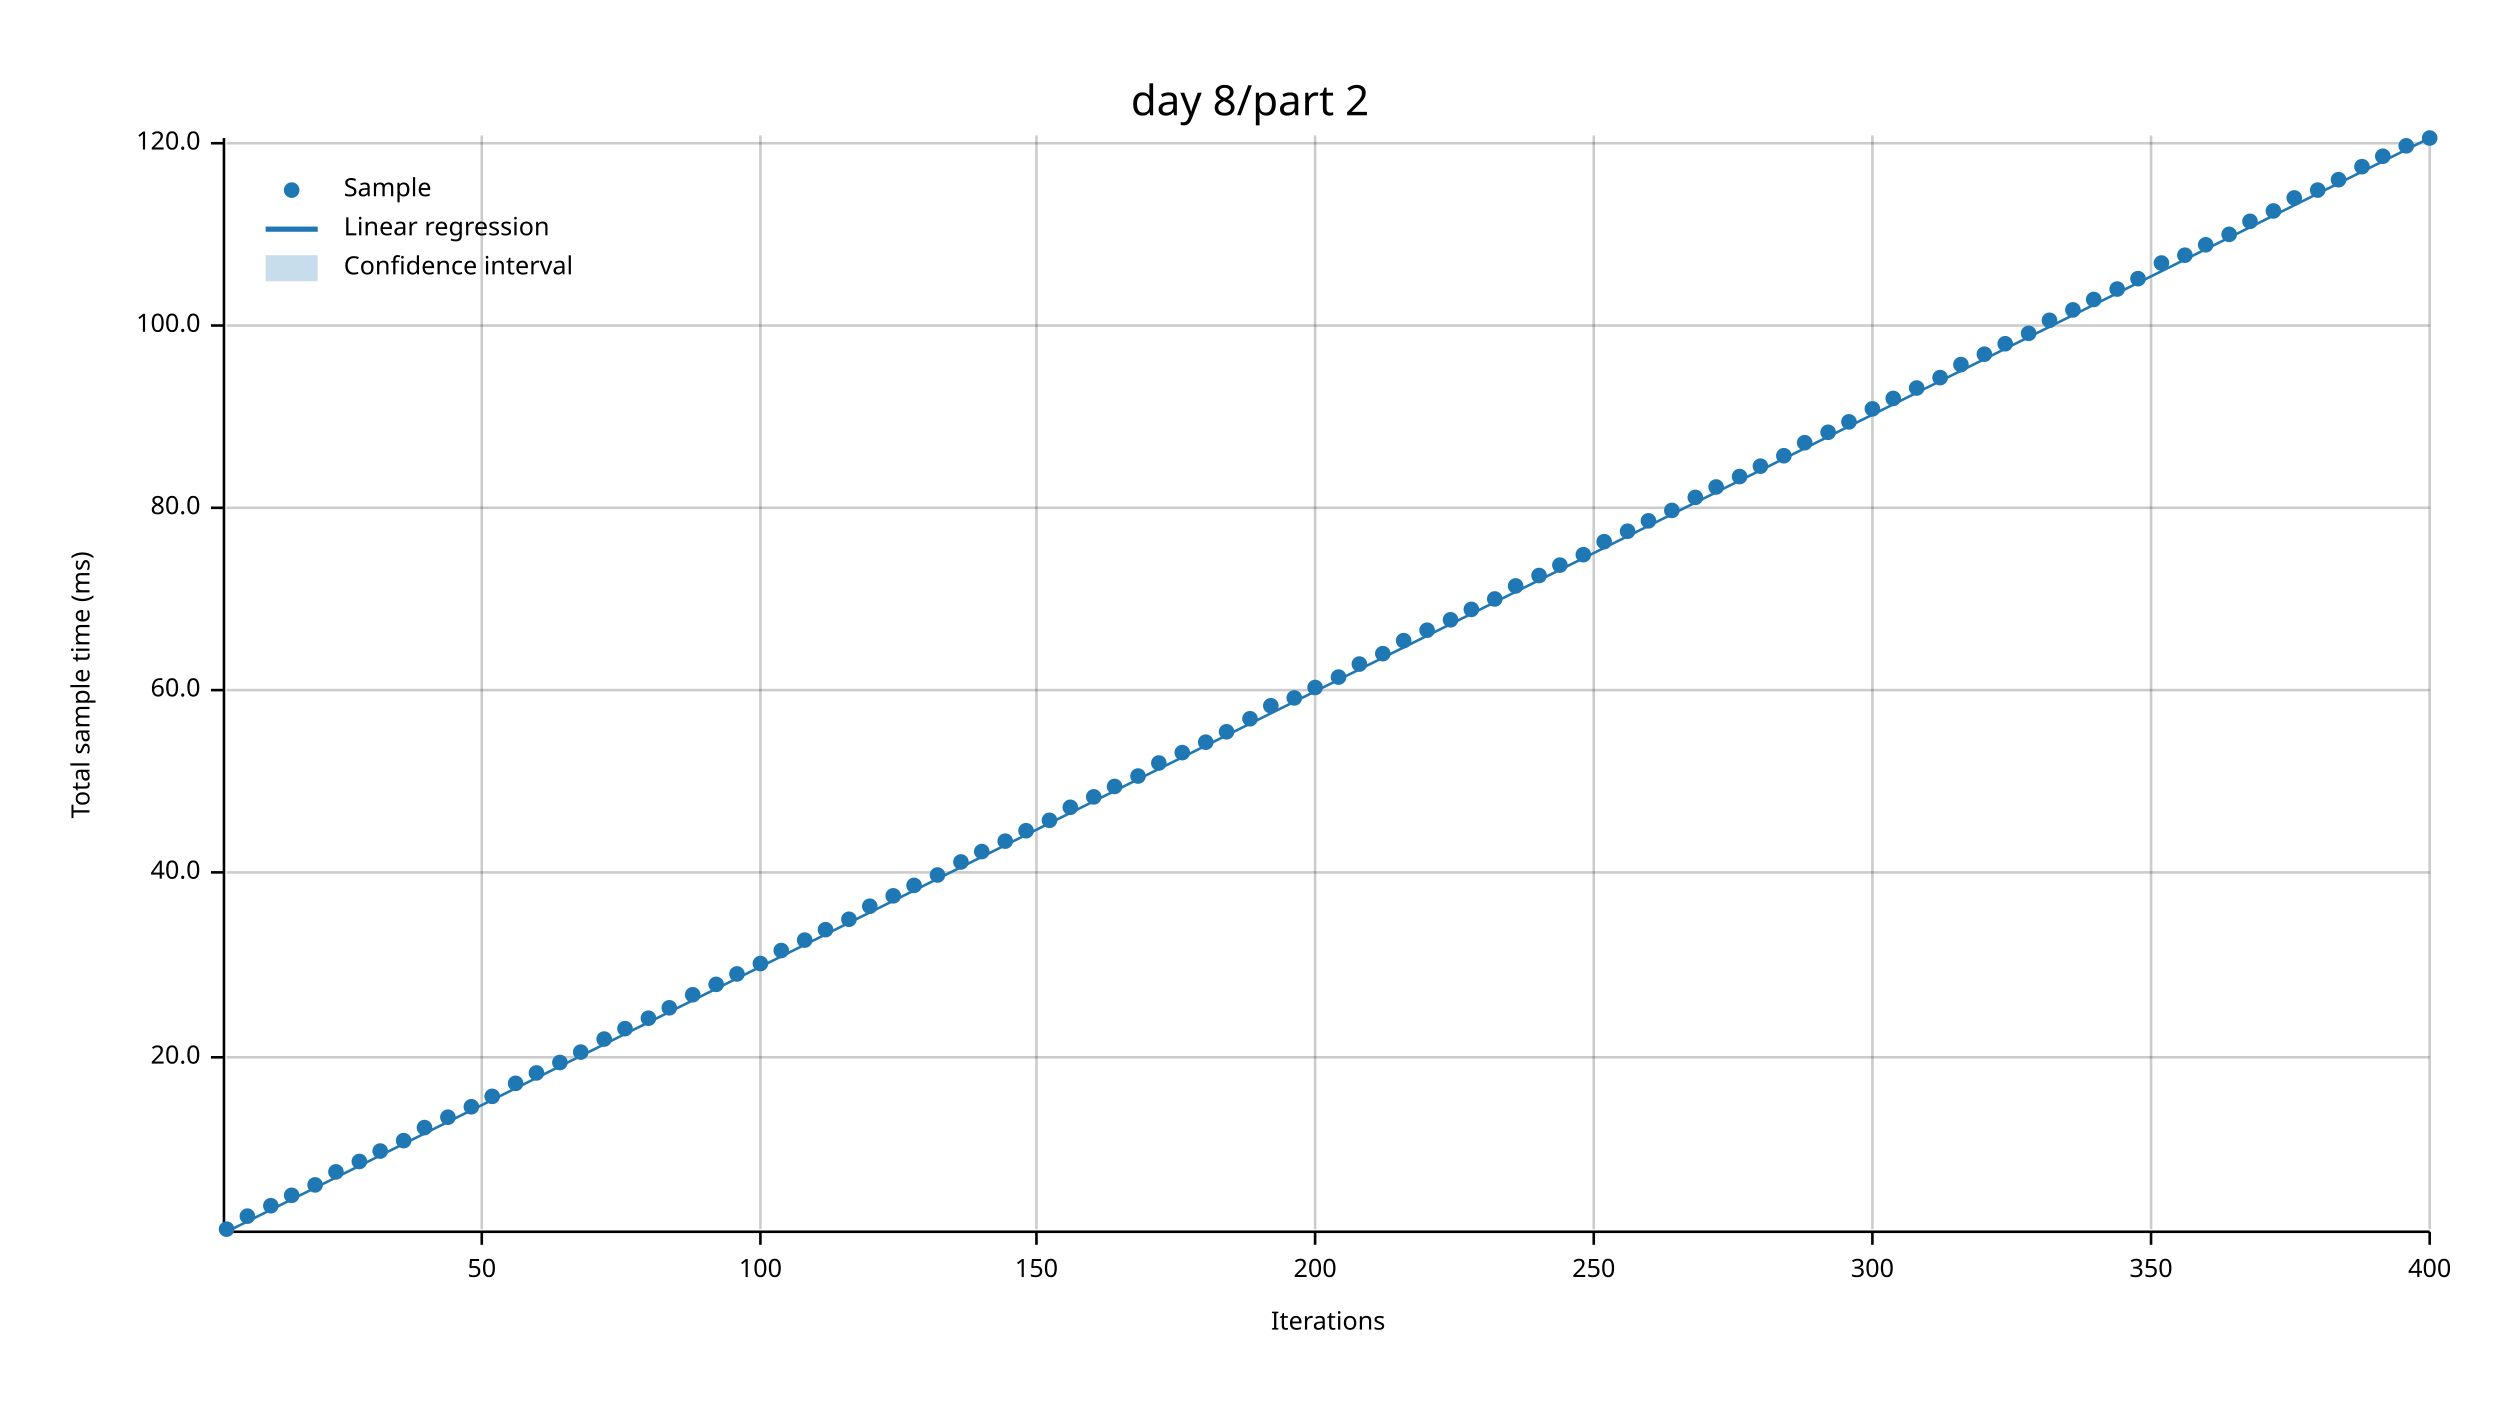
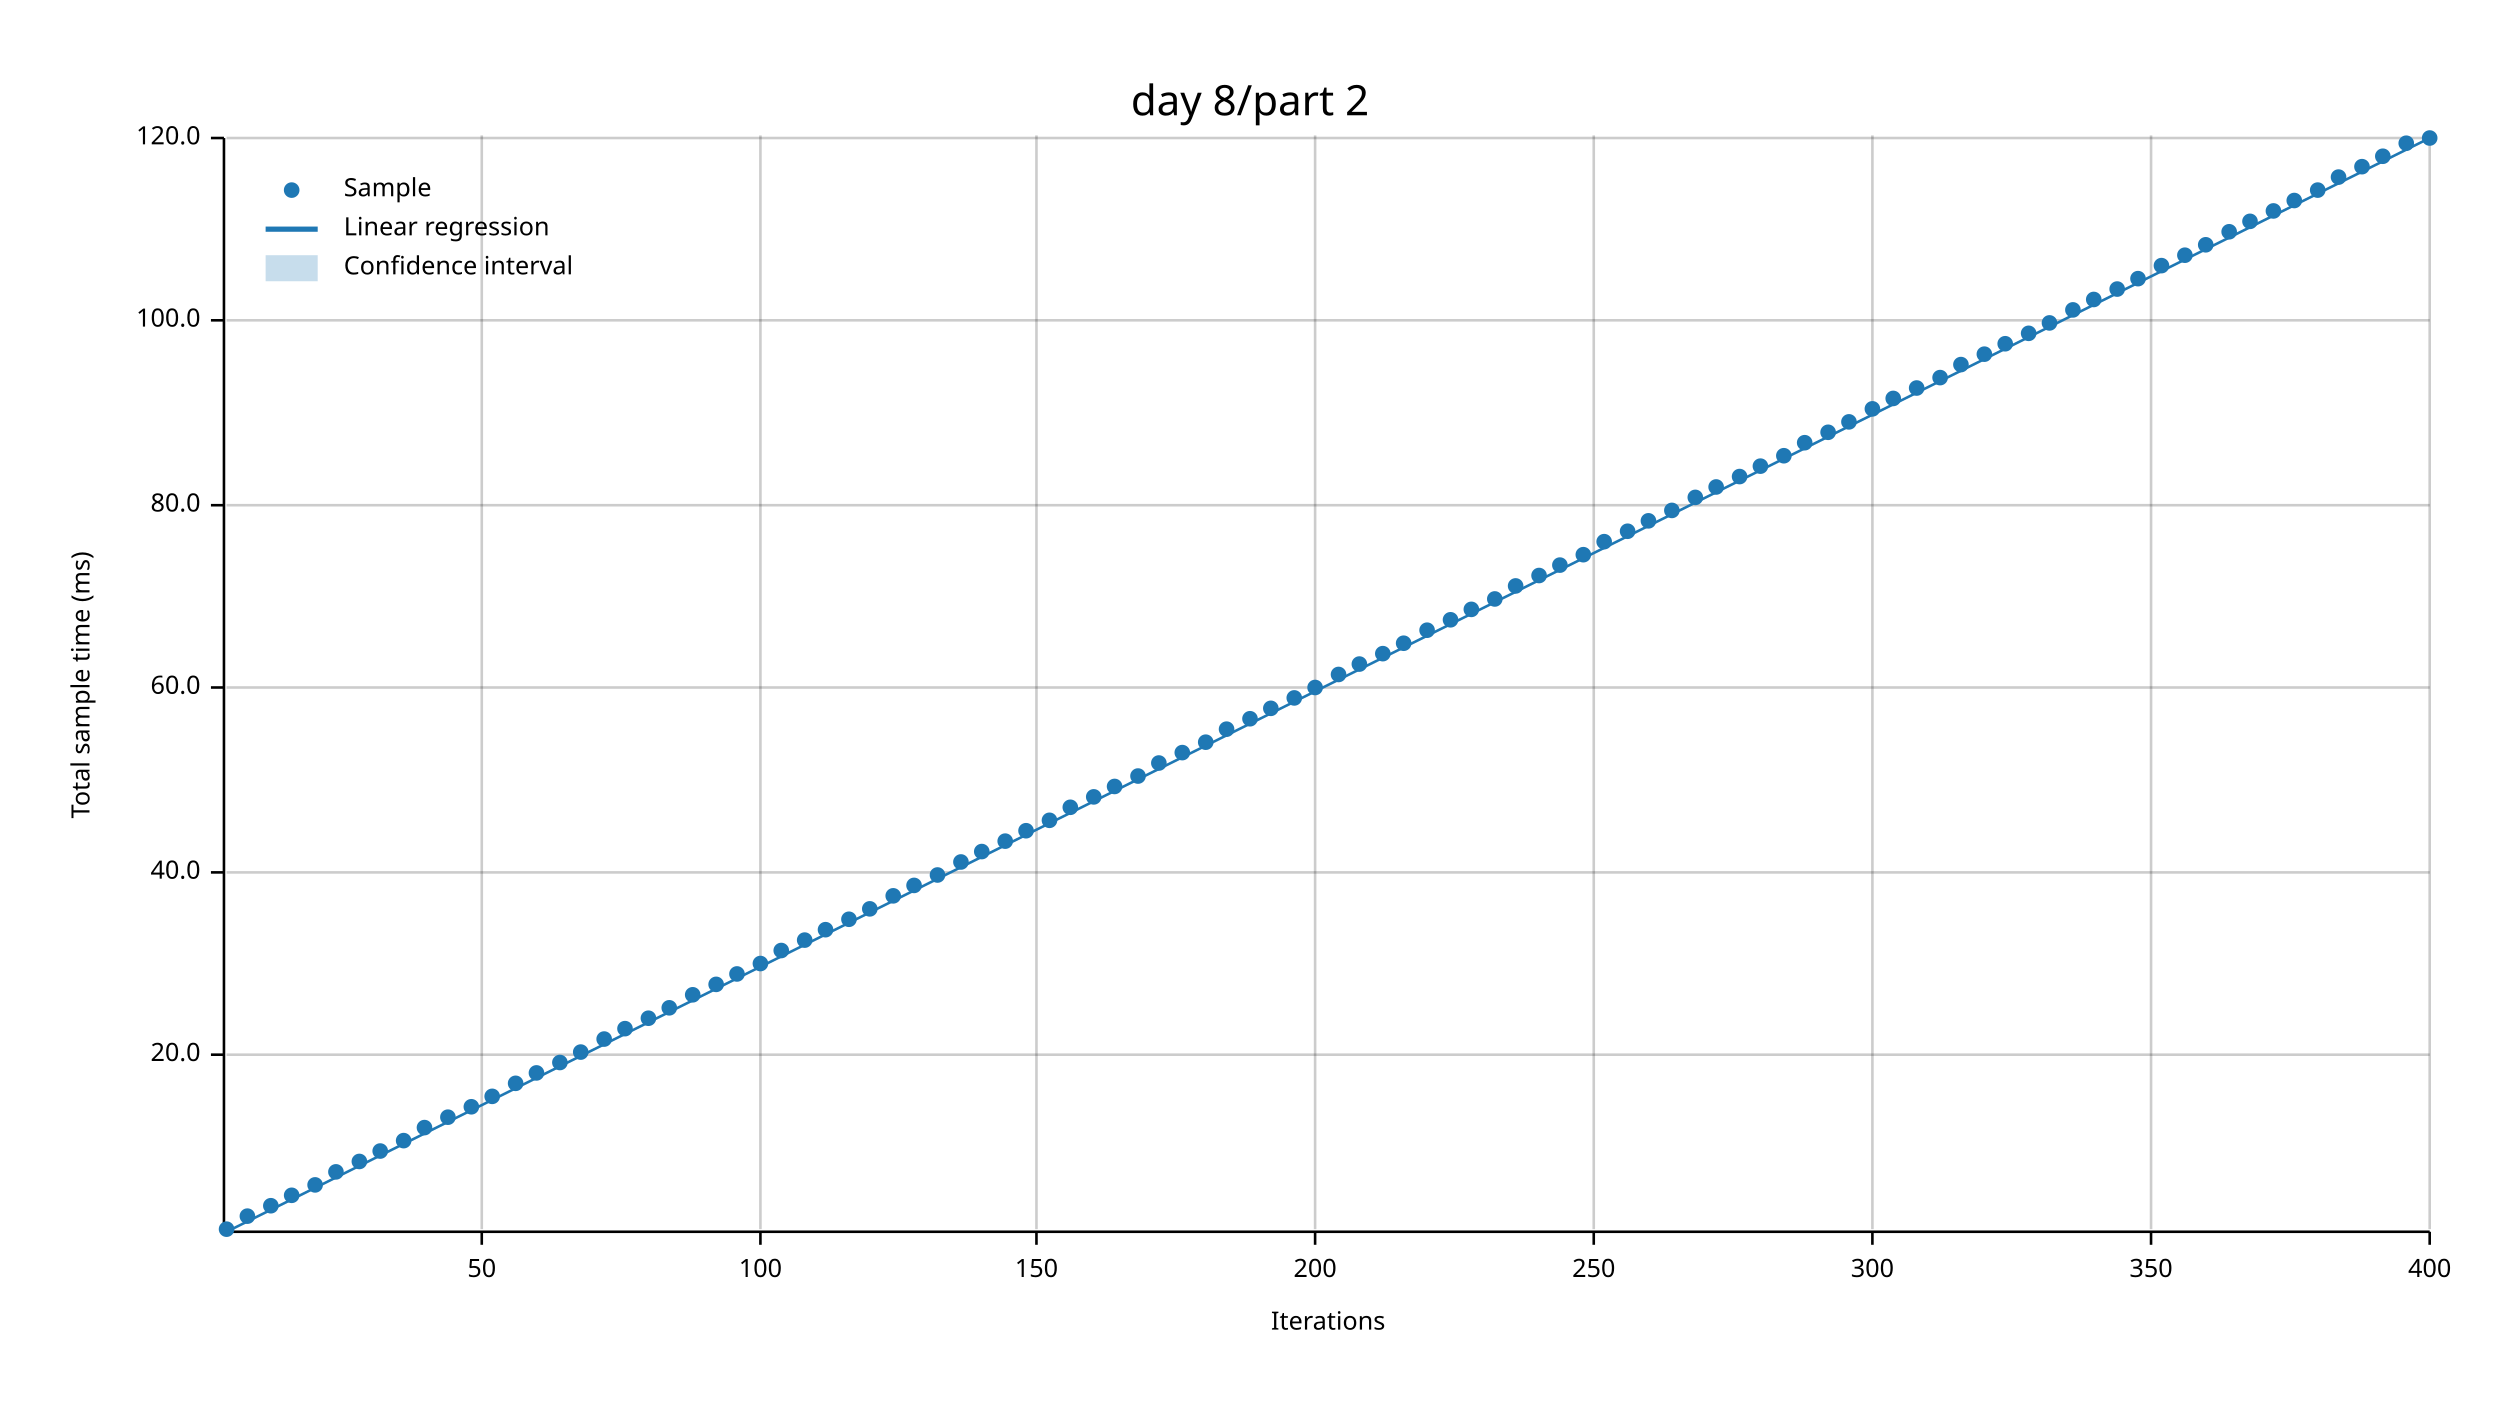
<svg xmlns="http://www.w3.org/2000/svg" width="960" height="540" viewBox="0 0 960 540">
  <text x="480" y="32" dy="0.76em" text-anchor="middle" font-family="sans-serif" font-size="16.129" opacity="1" fill="#000000">
day 8/part 2
</text>
  <text x="27" y="263" dy="0.76em" text-anchor="middle" font-family="sans-serif" font-size="9.677" opacity="1" fill="#000000" transform="rotate(270, 27, 263)">
Total sample time (ms)
</text>
  <text x="510" y="513" dy="-0.5ex" text-anchor="middle" font-family="sans-serif" font-size="9.677" opacity="1" fill="#000000">
Iterations
</text>
  <line opacity="0.2" stroke="#000000" stroke-width="1" x1="185" y1="472" x2="185" y2="52" />
  <line opacity="0.2" stroke="#000000" stroke-width="1" x1="292" y1="472" x2="292" y2="52" />
  <line opacity="0.2" stroke="#000000" stroke-width="1" x1="398" y1="472" x2="398" y2="52" />
  <line opacity="0.2" stroke="#000000" stroke-width="1" x1="505" y1="472" x2="505" y2="52" />
  <line opacity="0.2" stroke="#000000" stroke-width="1" x1="612" y1="472" x2="612" y2="52" />
  <line opacity="0.2" stroke="#000000" stroke-width="1" x1="719" y1="472" x2="719" y2="52" />
  <line opacity="0.2" stroke="#000000" stroke-width="1" x1="826" y1="472" x2="826" y2="52" />
  <line opacity="0.2" stroke="#000000" stroke-width="1" x1="933" y1="472" x2="933" y2="52" />
-   <line opacity="0.2" stroke="#000000" stroke-width="1" x1="87" y1="406" x2="933" y2="406" />
+   <line opacity="0.2" stroke="#000000" stroke-width="1" x1="87" y1="405" x2="933" y2="405" />
  <line opacity="0.2" stroke="#000000" stroke-width="1" x1="87" y1="335" x2="933" y2="335" />
-   <line opacity="0.2" stroke="#000000" stroke-width="1" x1="87" y1="265" x2="933" y2="265" />
-   <line opacity="0.2" stroke="#000000" stroke-width="1" x1="87" y1="195" x2="933" y2="195" />
-   <line opacity="0.2" stroke="#000000" stroke-width="1" x1="87" y1="125" x2="933" y2="125" />
-   <line opacity="0.2" stroke="#000000" stroke-width="1" x1="87" y1="55" x2="933" y2="55" />
+   <line opacity="0.2" stroke="#000000" stroke-width="1" x1="87" y1="264" x2="933" y2="264" />
+   <line opacity="0.2" stroke="#000000" stroke-width="1" x1="87" y1="194" x2="933" y2="194" />
+   <line opacity="0.2" stroke="#000000" stroke-width="1" x1="87" y1="123" x2="933" y2="123" />
+   <line opacity="0.2" stroke="#000000" stroke-width="1" x1="87" y1="53" x2="933" y2="53" />
  <polyline fill="none" opacity="1" stroke="#000000" stroke-width="1" points="86,53 86,473 " />
-   <text x="77" y="406" dy="0.5ex" text-anchor="end" font-family="sans-serif" font-size="9.677" opacity="1" fill="#000000">
+   <text x="77" y="405" dy="0.5ex" text-anchor="end" font-family="sans-serif" font-size="9.677" opacity="1" fill="#000000">
20.0
</text>
-   <polyline fill="none" opacity="1" stroke="#000000" stroke-width="1" points="81,406 86,406 " />
+   <polyline fill="none" opacity="1" stroke="#000000" stroke-width="1" points="81,405 86,405 " />
  <text x="77" y="335" dy="0.5ex" text-anchor="end" font-family="sans-serif" font-size="9.677" opacity="1" fill="#000000">
40.0
</text>
  <polyline fill="none" opacity="1" stroke="#000000" stroke-width="1" points="81,335 86,335 " />
-   <text x="77" y="265" dy="0.5ex" text-anchor="end" font-family="sans-serif" font-size="9.677" opacity="1" fill="#000000">
+   <text x="77" y="264" dy="0.5ex" text-anchor="end" font-family="sans-serif" font-size="9.677" opacity="1" fill="#000000">
60.0
</text>
-   <polyline fill="none" opacity="1" stroke="#000000" stroke-width="1" points="81,265 86,265 " />
-   <text x="77" y="195" dy="0.5ex" text-anchor="end" font-family="sans-serif" font-size="9.677" opacity="1" fill="#000000">
+   <polyline fill="none" opacity="1" stroke="#000000" stroke-width="1" points="81,264 86,264 " />
+   <text x="77" y="194" dy="0.5ex" text-anchor="end" font-family="sans-serif" font-size="9.677" opacity="1" fill="#000000">
80.0
</text>
-   <polyline fill="none" opacity="1" stroke="#000000" stroke-width="1" points="81,195 86,195 " />
-   <text x="77" y="125" dy="0.5ex" text-anchor="end" font-family="sans-serif" font-size="9.677" opacity="1" fill="#000000">
+   <polyline fill="none" opacity="1" stroke="#000000" stroke-width="1" points="81,194 86,194 " />
+   <text x="77" y="123" dy="0.5ex" text-anchor="end" font-family="sans-serif" font-size="9.677" opacity="1" fill="#000000">
100.0
</text>
-   <polyline fill="none" opacity="1" stroke="#000000" stroke-width="1" points="81,125 86,125 " />
-   <text x="77" y="55" dy="0.5ex" text-anchor="end" font-family="sans-serif" font-size="9.677" opacity="1" fill="#000000">
+   <polyline fill="none" opacity="1" stroke="#000000" stroke-width="1" points="81,123 86,123 " />
+   <text x="77" y="53" dy="0.5ex" text-anchor="end" font-family="sans-serif" font-size="9.677" opacity="1" fill="#000000">
120.0
</text>
-   <polyline fill="none" opacity="1" stroke="#000000" stroke-width="1" points="81,55 86,55 " />
+   <polyline fill="none" opacity="1" stroke="#000000" stroke-width="1" points="81,53 86,53 " />
  <polyline fill="none" opacity="1" stroke="#000000" stroke-width="1" points="87,473 933,473 " />
  <text x="185" y="483" dy="0.76em" text-anchor="middle" font-family="sans-serif" font-size="9.677" opacity="1" fill="#000000">
50
</text>
  <polyline fill="none" opacity="1" stroke="#000000" stroke-width="1" points="185,473 185,478 " />
  <text x="292" y="483" dy="0.76em" text-anchor="middle" font-family="sans-serif" font-size="9.677" opacity="1" fill="#000000">
100
</text>
  <polyline fill="none" opacity="1" stroke="#000000" stroke-width="1" points="292,473 292,478 " />
  <text x="398" y="483" dy="0.76em" text-anchor="middle" font-family="sans-serif" font-size="9.677" opacity="1" fill="#000000">
150
</text>
  <polyline fill="none" opacity="1" stroke="#000000" stroke-width="1" points="398,473 398,478 " />
  <text x="505" y="483" dy="0.76em" text-anchor="middle" font-family="sans-serif" font-size="9.677" opacity="1" fill="#000000">
200
</text>
  <polyline fill="none" opacity="1" stroke="#000000" stroke-width="1" points="505,473 505,478 " />
  <text x="612" y="483" dy="0.76em" text-anchor="middle" font-family="sans-serif" font-size="9.677" opacity="1" fill="#000000">
250
</text>
  <polyline fill="none" opacity="1" stroke="#000000" stroke-width="1" points="612,473 612,478 " />
  <text x="719" y="483" dy="0.76em" text-anchor="middle" font-family="sans-serif" font-size="9.677" opacity="1" fill="#000000">
300
</text>
  <polyline fill="none" opacity="1" stroke="#000000" stroke-width="1" points="719,473 719,478 " />
  <text x="826" y="483" dy="0.76em" text-anchor="middle" font-family="sans-serif" font-size="9.677" opacity="1" fill="#000000">
350
</text>
  <polyline fill="none" opacity="1" stroke="#000000" stroke-width="1" points="826,473 826,478 " />
  <text x="933" y="483" dy="0.76em" text-anchor="middle" font-family="sans-serif" font-size="9.677" opacity="1" fill="#000000">
400
</text>
  <polyline fill="none" opacity="1" stroke="#000000" stroke-width="1" points="933,473 933,478 " />
  <circle cx="87" cy="472" r="3" opacity="1" fill="#1F78B4" stroke="none" stroke-width="1" />
  <circle cx="95" cy="467" r="3" opacity="1" fill="#1F78B4" stroke="none" stroke-width="1" />
  <circle cx="104" cy="463" r="3" opacity="1" fill="#1F78B4" stroke="none" stroke-width="1" />
  <circle cx="112" cy="459" r="3" opacity="1" fill="#1F78B4" stroke="none" stroke-width="1" />
  <circle cx="121" cy="455" r="3" opacity="1" fill="#1F78B4" stroke="none" stroke-width="1" />
  <circle cx="129" cy="450" r="3" opacity="1" fill="#1F78B4" stroke="none" stroke-width="1" />
  <circle cx="138" cy="446" r="3" opacity="1" fill="#1F78B4" stroke="none" stroke-width="1" />
  <circle cx="146" cy="442" r="3" opacity="1" fill="#1F78B4" stroke="none" stroke-width="1" />
  <circle cx="155" cy="438" r="3" opacity="1" fill="#1F78B4" stroke="none" stroke-width="1" />
  <circle cx="163" cy="433" r="3" opacity="1" fill="#1F78B4" stroke="none" stroke-width="1" />
  <circle cx="172" cy="429" r="3" opacity="1" fill="#1F78B4" stroke="none" stroke-width="1" />
  <circle cx="181" cy="425" r="3" opacity="1" fill="#1F78B4" stroke="none" stroke-width="1" />
  <circle cx="189" cy="421" r="3" opacity="1" fill="#1F78B4" stroke="none" stroke-width="1" />
  <circle cx="198" cy="416" r="3" opacity="1" fill="#1F78B4" stroke="none" stroke-width="1" />
  <circle cx="206" cy="412" r="3" opacity="1" fill="#1F78B4" stroke="none" stroke-width="1" />
  <circle cx="215" cy="408" r="3" opacity="1" fill="#1F78B4" stroke="none" stroke-width="1" />
  <circle cx="223" cy="404" r="3" opacity="1" fill="#1F78B4" stroke="none" stroke-width="1" />
  <circle cx="232" cy="399" r="3" opacity="1" fill="#1F78B4" stroke="none" stroke-width="1" />
  <circle cx="240" cy="395" r="3" opacity="1" fill="#1F78B4" stroke="none" stroke-width="1" />
  <circle cx="249" cy="391" r="3" opacity="1" fill="#1F78B4" stroke="none" stroke-width="1" />
  <circle cx="257" cy="387" r="3" opacity="1" fill="#1F78B4" stroke="none" stroke-width="1" />
  <circle cx="266" cy="382" r="3" opacity="1" fill="#1F78B4" stroke="none" stroke-width="1" />
  <circle cx="275" cy="378" r="3" opacity="1" fill="#1F78B4" stroke="none" stroke-width="1" />
  <circle cx="283" cy="374" r="3" opacity="1" fill="#1F78B4" stroke="none" stroke-width="1" />
  <circle cx="292" cy="370" r="3" opacity="1" fill="#1F78B4" stroke="none" stroke-width="1" />
  <circle cx="300" cy="365" r="3" opacity="1" fill="#1F78B4" stroke="none" stroke-width="1" />
  <circle cx="309" cy="361" r="3" opacity="1" fill="#1F78B4" stroke="none" stroke-width="1" />
  <circle cx="317" cy="357" r="3" opacity="1" fill="#1F78B4" stroke="none" stroke-width="1" />
  <circle cx="326" cy="353" r="3" opacity="1" fill="#1F78B4" stroke="none" stroke-width="1" />
-   <circle cx="334" cy="348" r="3" opacity="1" fill="#1F78B4" stroke="none" stroke-width="1" />
+   <circle cx="334" cy="349" r="3" opacity="1" fill="#1F78B4" stroke="none" stroke-width="1" />
  <circle cx="343" cy="344" r="3" opacity="1" fill="#1F78B4" stroke="none" stroke-width="1" />
  <circle cx="351" cy="340" r="3" opacity="1" fill="#1F78B4" stroke="none" stroke-width="1" />
  <circle cx="360" cy="336" r="3" opacity="1" fill="#1F78B4" stroke="none" stroke-width="1" />
  <circle cx="369" cy="331" r="3" opacity="1" fill="#1F78B4" stroke="none" stroke-width="1" />
  <circle cx="377" cy="327" r="3" opacity="1" fill="#1F78B4" stroke="none" stroke-width="1" />
  <circle cx="386" cy="323" r="3" opacity="1" fill="#1F78B4" stroke="none" stroke-width="1" />
  <circle cx="394" cy="319" r="3" opacity="1" fill="#1F78B4" stroke="none" stroke-width="1" />
  <circle cx="403" cy="315" r="3" opacity="1" fill="#1F78B4" stroke="none" stroke-width="1" />
  <circle cx="411" cy="310" r="3" opacity="1" fill="#1F78B4" stroke="none" stroke-width="1" />
  <circle cx="420" cy="306" r="3" opacity="1" fill="#1F78B4" stroke="none" stroke-width="1" />
  <circle cx="428" cy="302" r="3" opacity="1" fill="#1F78B4" stroke="none" stroke-width="1" />
  <circle cx="437" cy="298" r="3" opacity="1" fill="#1F78B4" stroke="none" stroke-width="1" />
  <circle cx="445" cy="293" r="3" opacity="1" fill="#1F78B4" stroke="none" stroke-width="1" />
  <circle cx="454" cy="289" r="3" opacity="1" fill="#1F78B4" stroke="none" stroke-width="1" />
  <circle cx="463" cy="285" r="3" opacity="1" fill="#1F78B4" stroke="none" stroke-width="1" />
-   <circle cx="471" cy="281" r="3" opacity="1" fill="#1F78B4" stroke="none" stroke-width="1" />
+   <circle cx="471" cy="280" r="3" opacity="1" fill="#1F78B4" stroke="none" stroke-width="1" />
  <circle cx="480" cy="276" r="3" opacity="1" fill="#1F78B4" stroke="none" stroke-width="1" />
-   <circle cx="488" cy="271" r="3" opacity="1" fill="#1F78B4" stroke="none" stroke-width="1" />
+   <circle cx="488" cy="272" r="3" opacity="1" fill="#1F78B4" stroke="none" stroke-width="1" />
  <circle cx="497" cy="268" r="3" opacity="1" fill="#1F78B4" stroke="none" stroke-width="1" />
  <circle cx="505" cy="264" r="3" opacity="1" fill="#1F78B4" stroke="none" stroke-width="1" />
-   <circle cx="514" cy="260" r="3" opacity="1" fill="#1F78B4" stroke="none" stroke-width="1" />
+   <circle cx="514" cy="259" r="3" opacity="1" fill="#1F78B4" stroke="none" stroke-width="1" />
  <circle cx="522" cy="255" r="3" opacity="1" fill="#1F78B4" stroke="none" stroke-width="1" />
  <circle cx="531" cy="251" r="3" opacity="1" fill="#1F78B4" stroke="none" stroke-width="1" />
-   <circle cx="539" cy="246" r="3" opacity="1" fill="#1F78B4" stroke="none" stroke-width="1" />
+   <circle cx="539" cy="247" r="3" opacity="1" fill="#1F78B4" stroke="none" stroke-width="1" />
  <circle cx="548" cy="242" r="3" opacity="1" fill="#1F78B4" stroke="none" stroke-width="1" />
  <circle cx="557" cy="238" r="3" opacity="1" fill="#1F78B4" stroke="none" stroke-width="1" />
  <circle cx="565" cy="234" r="3" opacity="1" fill="#1F78B4" stroke="none" stroke-width="1" />
  <circle cx="574" cy="230" r="3" opacity="1" fill="#1F78B4" stroke="none" stroke-width="1" />
  <circle cx="582" cy="225" r="3" opacity="1" fill="#1F78B4" stroke="none" stroke-width="1" />
  <circle cx="591" cy="221" r="3" opacity="1" fill="#1F78B4" stroke="none" stroke-width="1" />
  <circle cx="599" cy="217" r="3" opacity="1" fill="#1F78B4" stroke="none" stroke-width="1" />
  <circle cx="608" cy="213" r="3" opacity="1" fill="#1F78B4" stroke="none" stroke-width="1" />
  <circle cx="616" cy="208" r="3" opacity="1" fill="#1F78B4" stroke="none" stroke-width="1" />
  <circle cx="625" cy="204" r="3" opacity="1" fill="#1F78B4" stroke="none" stroke-width="1" />
  <circle cx="633" cy="200" r="3" opacity="1" fill="#1F78B4" stroke="none" stroke-width="1" />
  <circle cx="642" cy="196" r="3" opacity="1" fill="#1F78B4" stroke="none" stroke-width="1" />
  <circle cx="651" cy="191" r="3" opacity="1" fill="#1F78B4" stroke="none" stroke-width="1" />
  <circle cx="659" cy="187" r="3" opacity="1" fill="#1F78B4" stroke="none" stroke-width="1" />
  <circle cx="668" cy="183" r="3" opacity="1" fill="#1F78B4" stroke="none" stroke-width="1" />
  <circle cx="676" cy="179" r="3" opacity="1" fill="#1F78B4" stroke="none" stroke-width="1" />
  <circle cx="685" cy="175" r="3" opacity="1" fill="#1F78B4" stroke="none" stroke-width="1" />
  <circle cx="693" cy="170" r="3" opacity="1" fill="#1F78B4" stroke="none" stroke-width="1" />
  <circle cx="702" cy="166" r="3" opacity="1" fill="#1F78B4" stroke="none" stroke-width="1" />
  <circle cx="710" cy="162" r="3" opacity="1" fill="#1F78B4" stroke="none" stroke-width="1" />
  <circle cx="719" cy="157" r="3" opacity="1" fill="#1F78B4" stroke="none" stroke-width="1" />
  <circle cx="727" cy="153" r="3" opacity="1" fill="#1F78B4" stroke="none" stroke-width="1" />
  <circle cx="736" cy="149" r="3" opacity="1" fill="#1F78B4" stroke="none" stroke-width="1" />
  <circle cx="745" cy="145" r="3" opacity="1" fill="#1F78B4" stroke="none" stroke-width="1" />
  <circle cx="753" cy="140" r="3" opacity="1" fill="#1F78B4" stroke="none" stroke-width="1" />
  <circle cx="762" cy="136" r="3" opacity="1" fill="#1F78B4" stroke="none" stroke-width="1" />
  <circle cx="770" cy="132" r="3" opacity="1" fill="#1F78B4" stroke="none" stroke-width="1" />
  <circle cx="779" cy="128" r="3" opacity="1" fill="#1F78B4" stroke="none" stroke-width="1" />
-   <circle cx="787" cy="123" r="3" opacity="1" fill="#1F78B4" stroke="none" stroke-width="1" />
+   <circle cx="787" cy="124" r="3" opacity="1" fill="#1F78B4" stroke="none" stroke-width="1" />
  <circle cx="796" cy="119" r="3" opacity="1" fill="#1F78B4" stroke="none" stroke-width="1" />
  <circle cx="804" cy="115" r="3" opacity="1" fill="#1F78B4" stroke="none" stroke-width="1" />
  <circle cx="813" cy="111" r="3" opacity="1" fill="#1F78B4" stroke="none" stroke-width="1" />
  <circle cx="821" cy="107" r="3" opacity="1" fill="#1F78B4" stroke="none" stroke-width="1" />
-   <circle cx="830" cy="101" r="3" opacity="1" fill="#1F78B4" stroke="none" stroke-width="1" />
+   <circle cx="830" cy="102" r="3" opacity="1" fill="#1F78B4" stroke="none" stroke-width="1" />
  <circle cx="839" cy="98" r="3" opacity="1" fill="#1F78B4" stroke="none" stroke-width="1" />
  <circle cx="847" cy="94" r="3" opacity="1" fill="#1F78B4" stroke="none" stroke-width="1" />
-   <circle cx="856" cy="90" r="3" opacity="1" fill="#1F78B4" stroke="none" stroke-width="1" />
+   <circle cx="856" cy="89" r="3" opacity="1" fill="#1F78B4" stroke="none" stroke-width="1" />
  <circle cx="864" cy="85" r="3" opacity="1" fill="#1F78B4" stroke="none" stroke-width="1" />
  <circle cx="873" cy="81" r="3" opacity="1" fill="#1F78B4" stroke="none" stroke-width="1" />
-   <circle cx="881" cy="76" r="3" opacity="1" fill="#1F78B4" stroke="none" stroke-width="1" />
+   <circle cx="881" cy="77" r="3" opacity="1" fill="#1F78B4" stroke="none" stroke-width="1" />
  <circle cx="890" cy="73" r="3" opacity="1" fill="#1F78B4" stroke="none" stroke-width="1" />
-   <circle cx="898" cy="69" r="3" opacity="1" fill="#1F78B4" stroke="none" stroke-width="1" />
+   <circle cx="898" cy="68" r="3" opacity="1" fill="#1F78B4" stroke="none" stroke-width="1" />
  <circle cx="907" cy="64" r="3" opacity="1" fill="#1F78B4" stroke="none" stroke-width="1" />
  <circle cx="915" cy="60" r="3" opacity="1" fill="#1F78B4" stroke="none" stroke-width="1" />
-   <circle cx="924" cy="56" r="3" opacity="1" fill="#1F78B4" stroke="none" stroke-width="1" />
+   <circle cx="924" cy="55" r="3" opacity="1" fill="#1F78B4" stroke="none" stroke-width="1" />
  <circle cx="933" cy="53" r="3" opacity="1" fill="#1F78B4" stroke="none" stroke-width="1" />
  <polyline fill="none" opacity="1" stroke="#1F78B4" stroke-width="1" points="87,473 933,53 " />
  <polygon opacity="0.25" fill="#1F78B4" points="87,473 933,53 933,53 " />
  <text x="132" y="68" dy="0.76em" text-anchor="start" font-family="sans-serif" font-size="9.677" opacity="1" fill="#000000">
Sample
</text>
  <text x="132" y="83" dy="0.76em" text-anchor="start" font-family="sans-serif" font-size="9.677" opacity="1" fill="#000000">
Linear regression
</text>
  <text x="132" y="98" dy="0.76em" text-anchor="start" font-family="sans-serif" font-size="9.677" opacity="1" fill="#000000">
Confidence interval
</text>
  <circle cx="112" cy="73" r="3" opacity="1" fill="#1F78B4" stroke="none" stroke-width="1" />
  <polyline fill="none" opacity="1" stroke="#1F78B4" stroke-width="2" points="102,88 122,88 " />
  <rect x="102" y="98" width="20" height="10" opacity="0.25" fill="#1F78B4" stroke="none" />
</svg>
